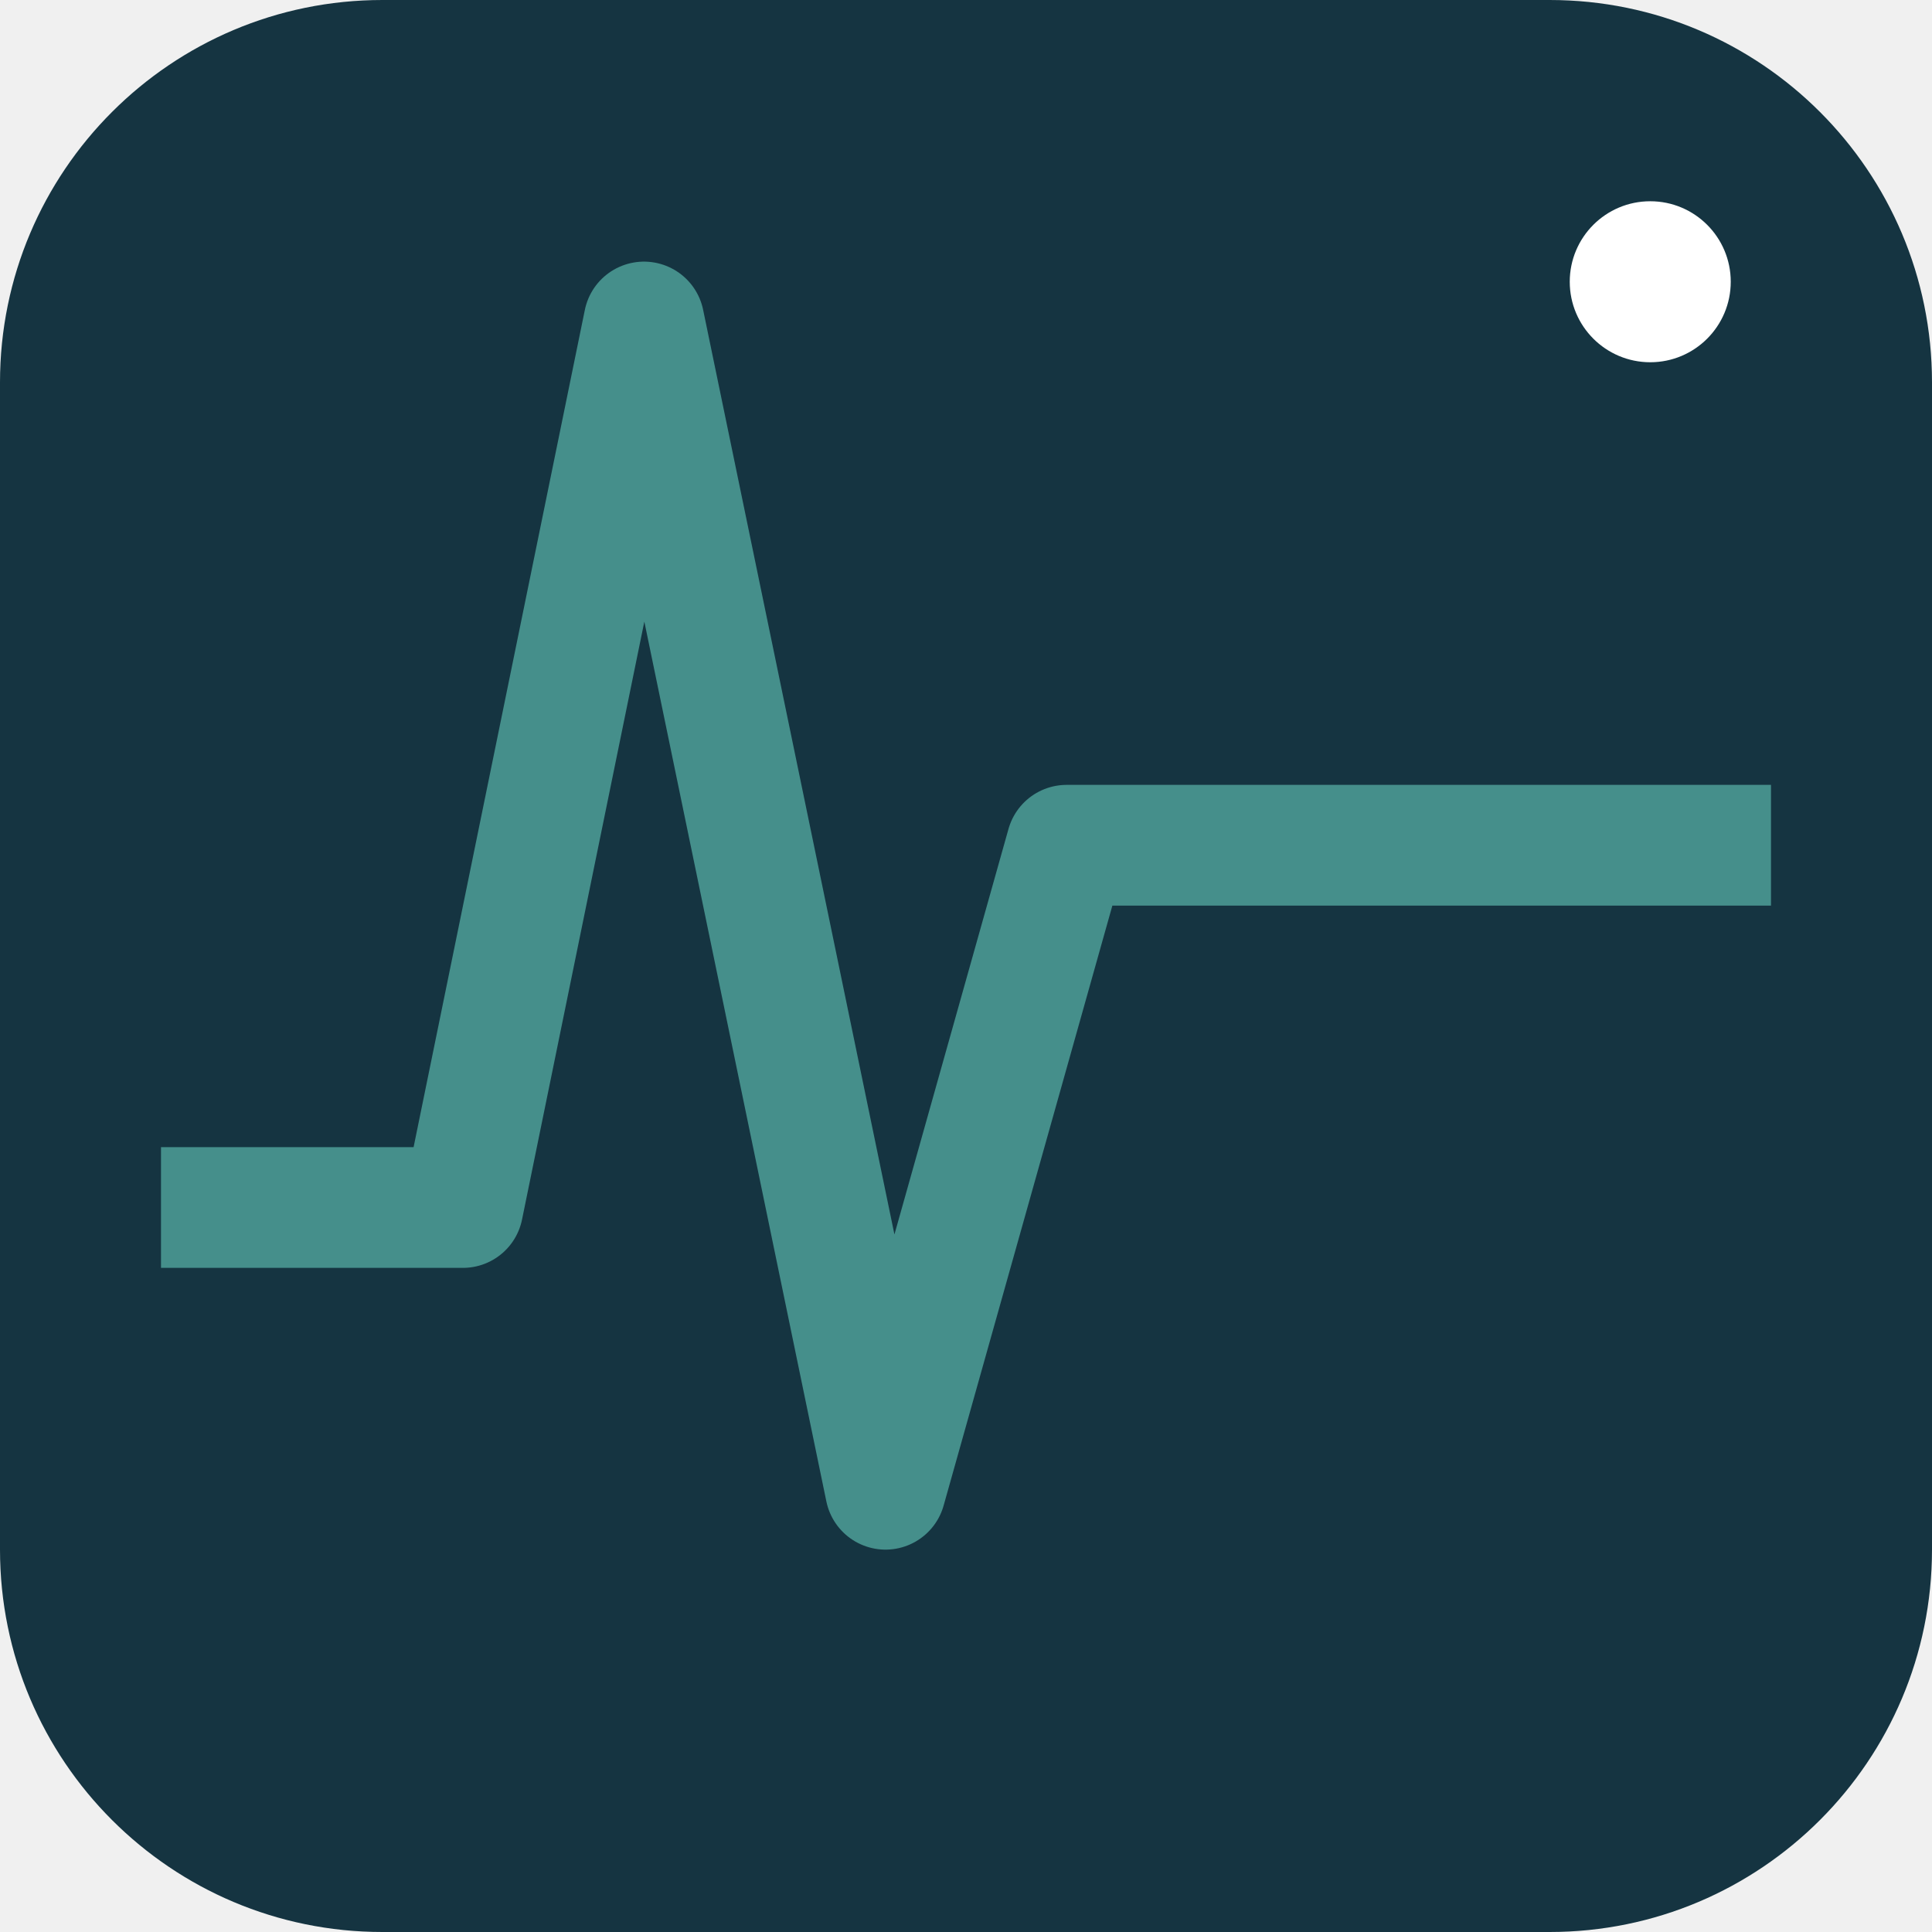
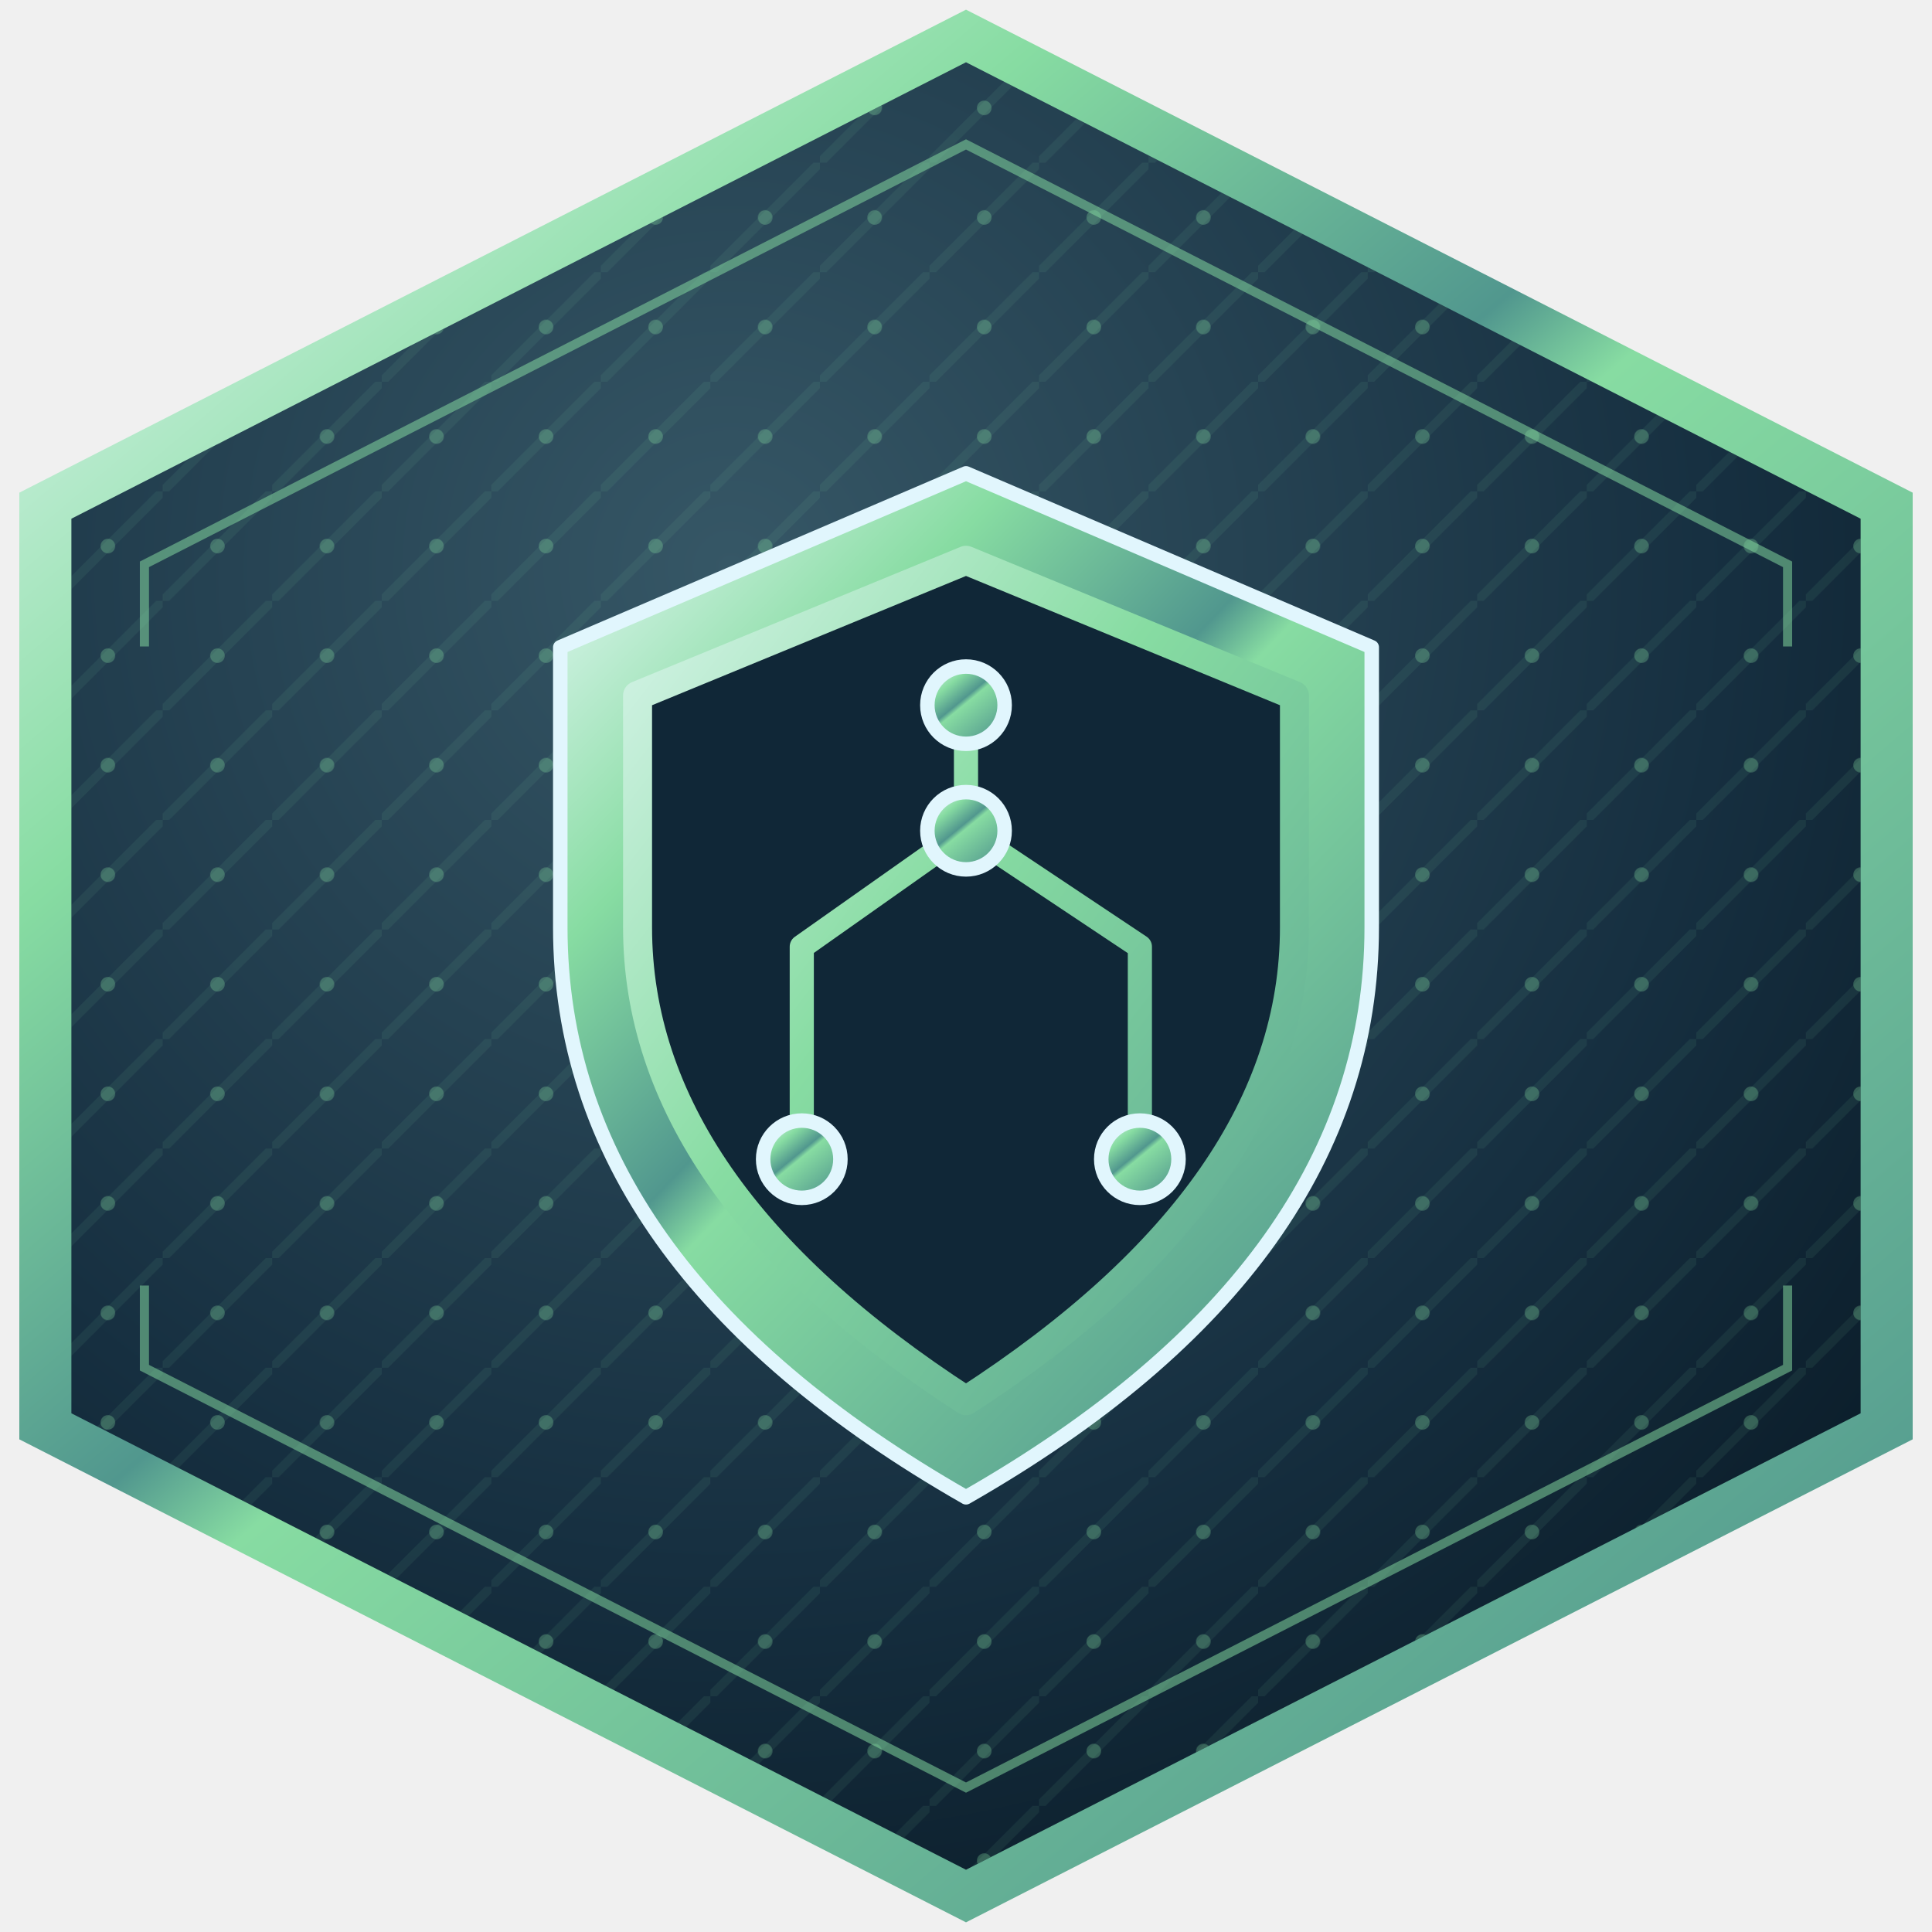
- <svg xmlns="http://www.w3.org/2000/svg" viewBox="0 0 96 96" role="img">
-   <rect width="96" height="96" rx="19" fill="#153441" />
-   <path d="M8 60 H23 l9 -44 12 58 9 -32 H88" fill="none" stroke="#458f8b" stroke-width="6" stroke-linejoin="round" />
-   <circle cx="82" cy="14" r="4" fill="#fff" />
+ <svg xmlns="http://www.w3.org/2000/svg" width="200" height="200" viewBox="0 0 200 200" role="img" aria-labelledby="title desc">
+   <defs>
+     <linearGradient id="metal" x2=".82" y2="1">
+       <stop stop-color="#effbff" />
+       <stop offset=".28" stop-color="#87dca2" />
+       <stop offset=".48" stop-color="#51978e" />
+       <stop offset=".53" stop-color="#87dca2" />
+       <stop offset="1" stop-color="#51978e" />
+     </linearGradient>
+     <linearGradient id="light" gradientUnits="userSpaceOnUse" x1="48" y1="60" x2="152" y2="140">
+       <stop stop-color="#effbff" />
+       <stop offset=".45" stop-color="#87dca2" />
+       <stop offset="1" stop-color="#51978e" />
+     </linearGradient>
+     <radialGradient id="field" cx=".37" cy=".28" r=".85">
+       <stop stop-color="#365766" />
+       <stop offset=".65" stop-color="#162f40" />
+       <stop offset="1" stop-color="#091a26" />
+     </radialGradient>
+     <pattern id="etch" width="12" height="12" patternUnits="userSpaceOnUse">
+       <path d="M0 12 12 0" stroke="#87dca2" stroke-opacity=".08" />
+       <circle cx="6" cy="6" r=".8" fill="#87dca2" opacity=".3" />
+     </pattern>
+   </defs>
+   <path d="M100 1 198 51v98l-98 50-98-50V51Z" fill="url(#metal)" />
+   <g transform="translate(100 100) scale(.945) translate(-100 -100)">
+     <path d="M100 1 198 51v98l-98 50-98-50V51Z" fill="url(#field)" />
+     <path d="M100 1 198 51v98l-98 50-98-50V51Z" fill="url(#etch)" />
+     <path d="M10 65v-9l90-46 90 46v9M10 135v9l90 46 90-46v-9" fill="none" stroke="#87dca2" opacity=".52" />
+   </g>
+   <g fill="none" stroke-linejoin="round" stroke-linecap="round">
+     <path d="M100 49 142 67v29q0 35-42 59-42-24-42-59V67Z" fill="url(#metal)" stroke="#e1f6fd" stroke-width="1.5" />
+     <path d="m100 58 34 14v24q0 27-34 49-34-22-34-49V72Z" fill="#102737" stroke="url(#light)" stroke-width="3" />
+     <path d="M83 120V98l17-12 18 12v22M100 86V73" stroke="url(#light)" stroke-width="2.5" />
+     <circle cx="83" cy="120" r="4" fill="url(#metal)" stroke="#e1f6fd" stroke-width="1.5" />
+     <circle cx="118" cy="120" r="4" fill="url(#metal)" stroke="#e1f6fd" stroke-width="1.5" />
+     <circle cx="100" cy="73" r="4" fill="url(#metal)" stroke="#e1f6fd" stroke-width="1.5" />
+     <circle cx="100" cy="86" r="4" fill="url(#metal)" stroke="#e1f6fd" stroke-width="1.5" />
+   </g>
</svg>
